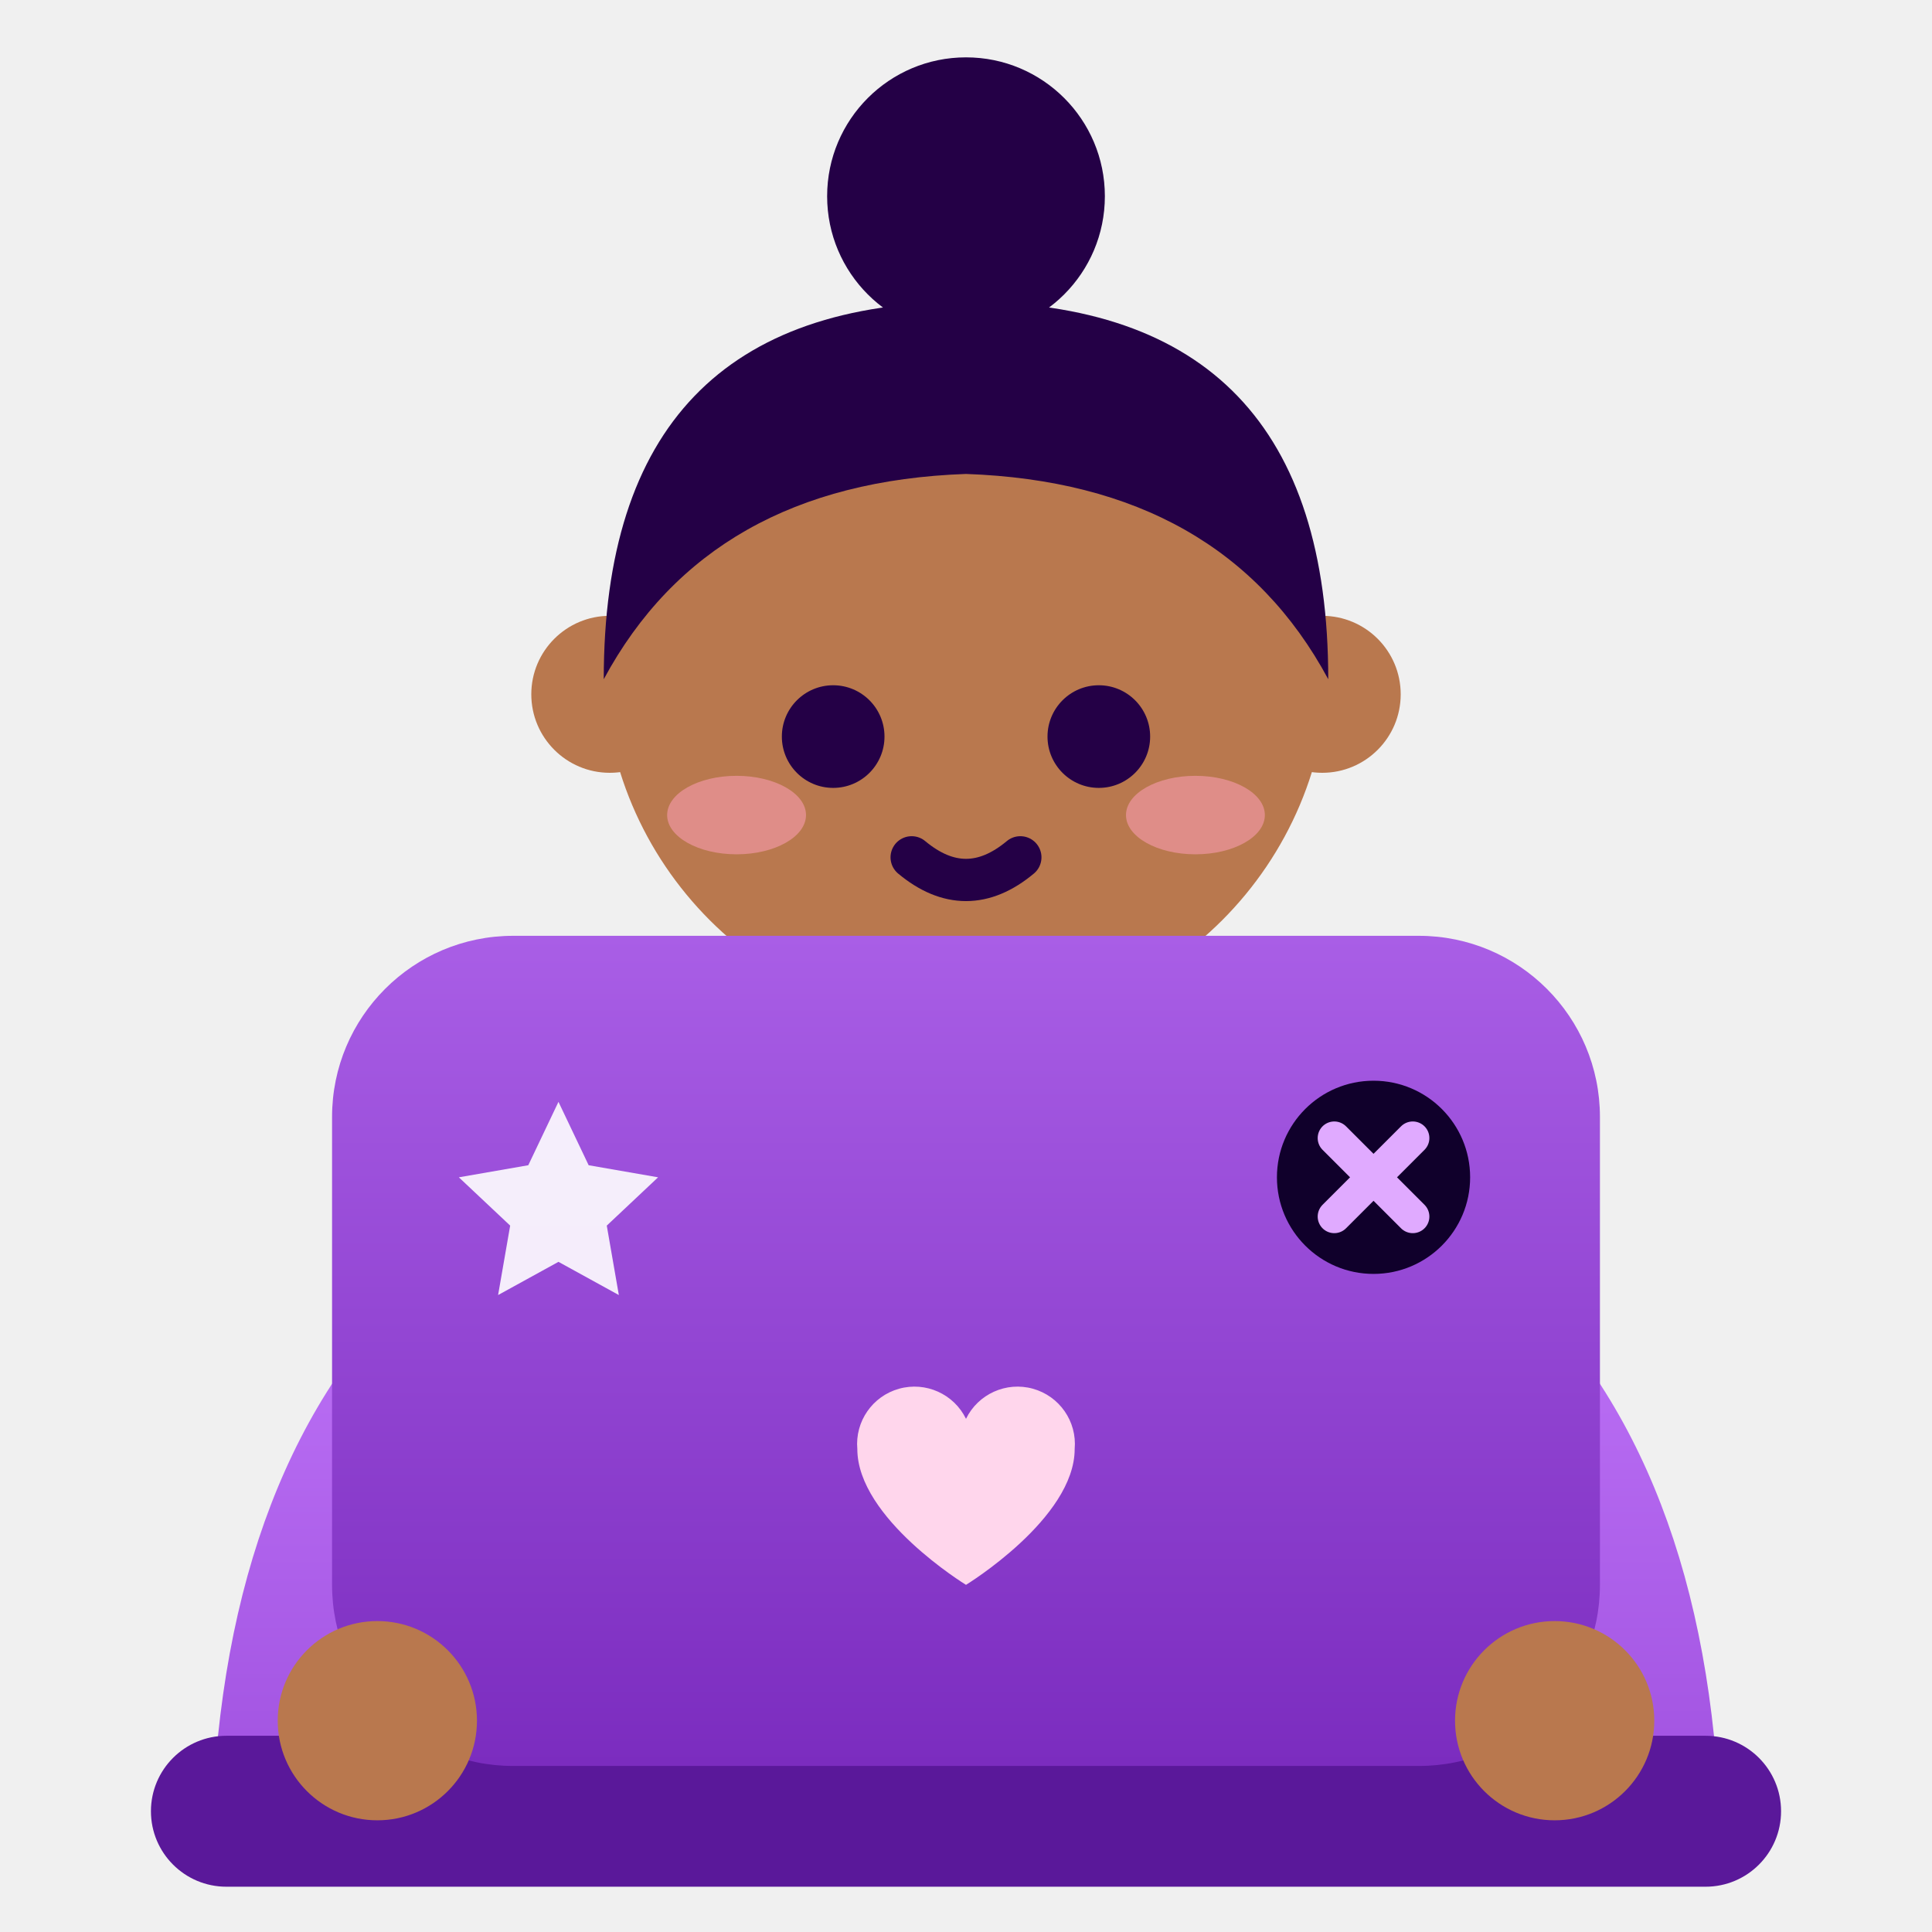
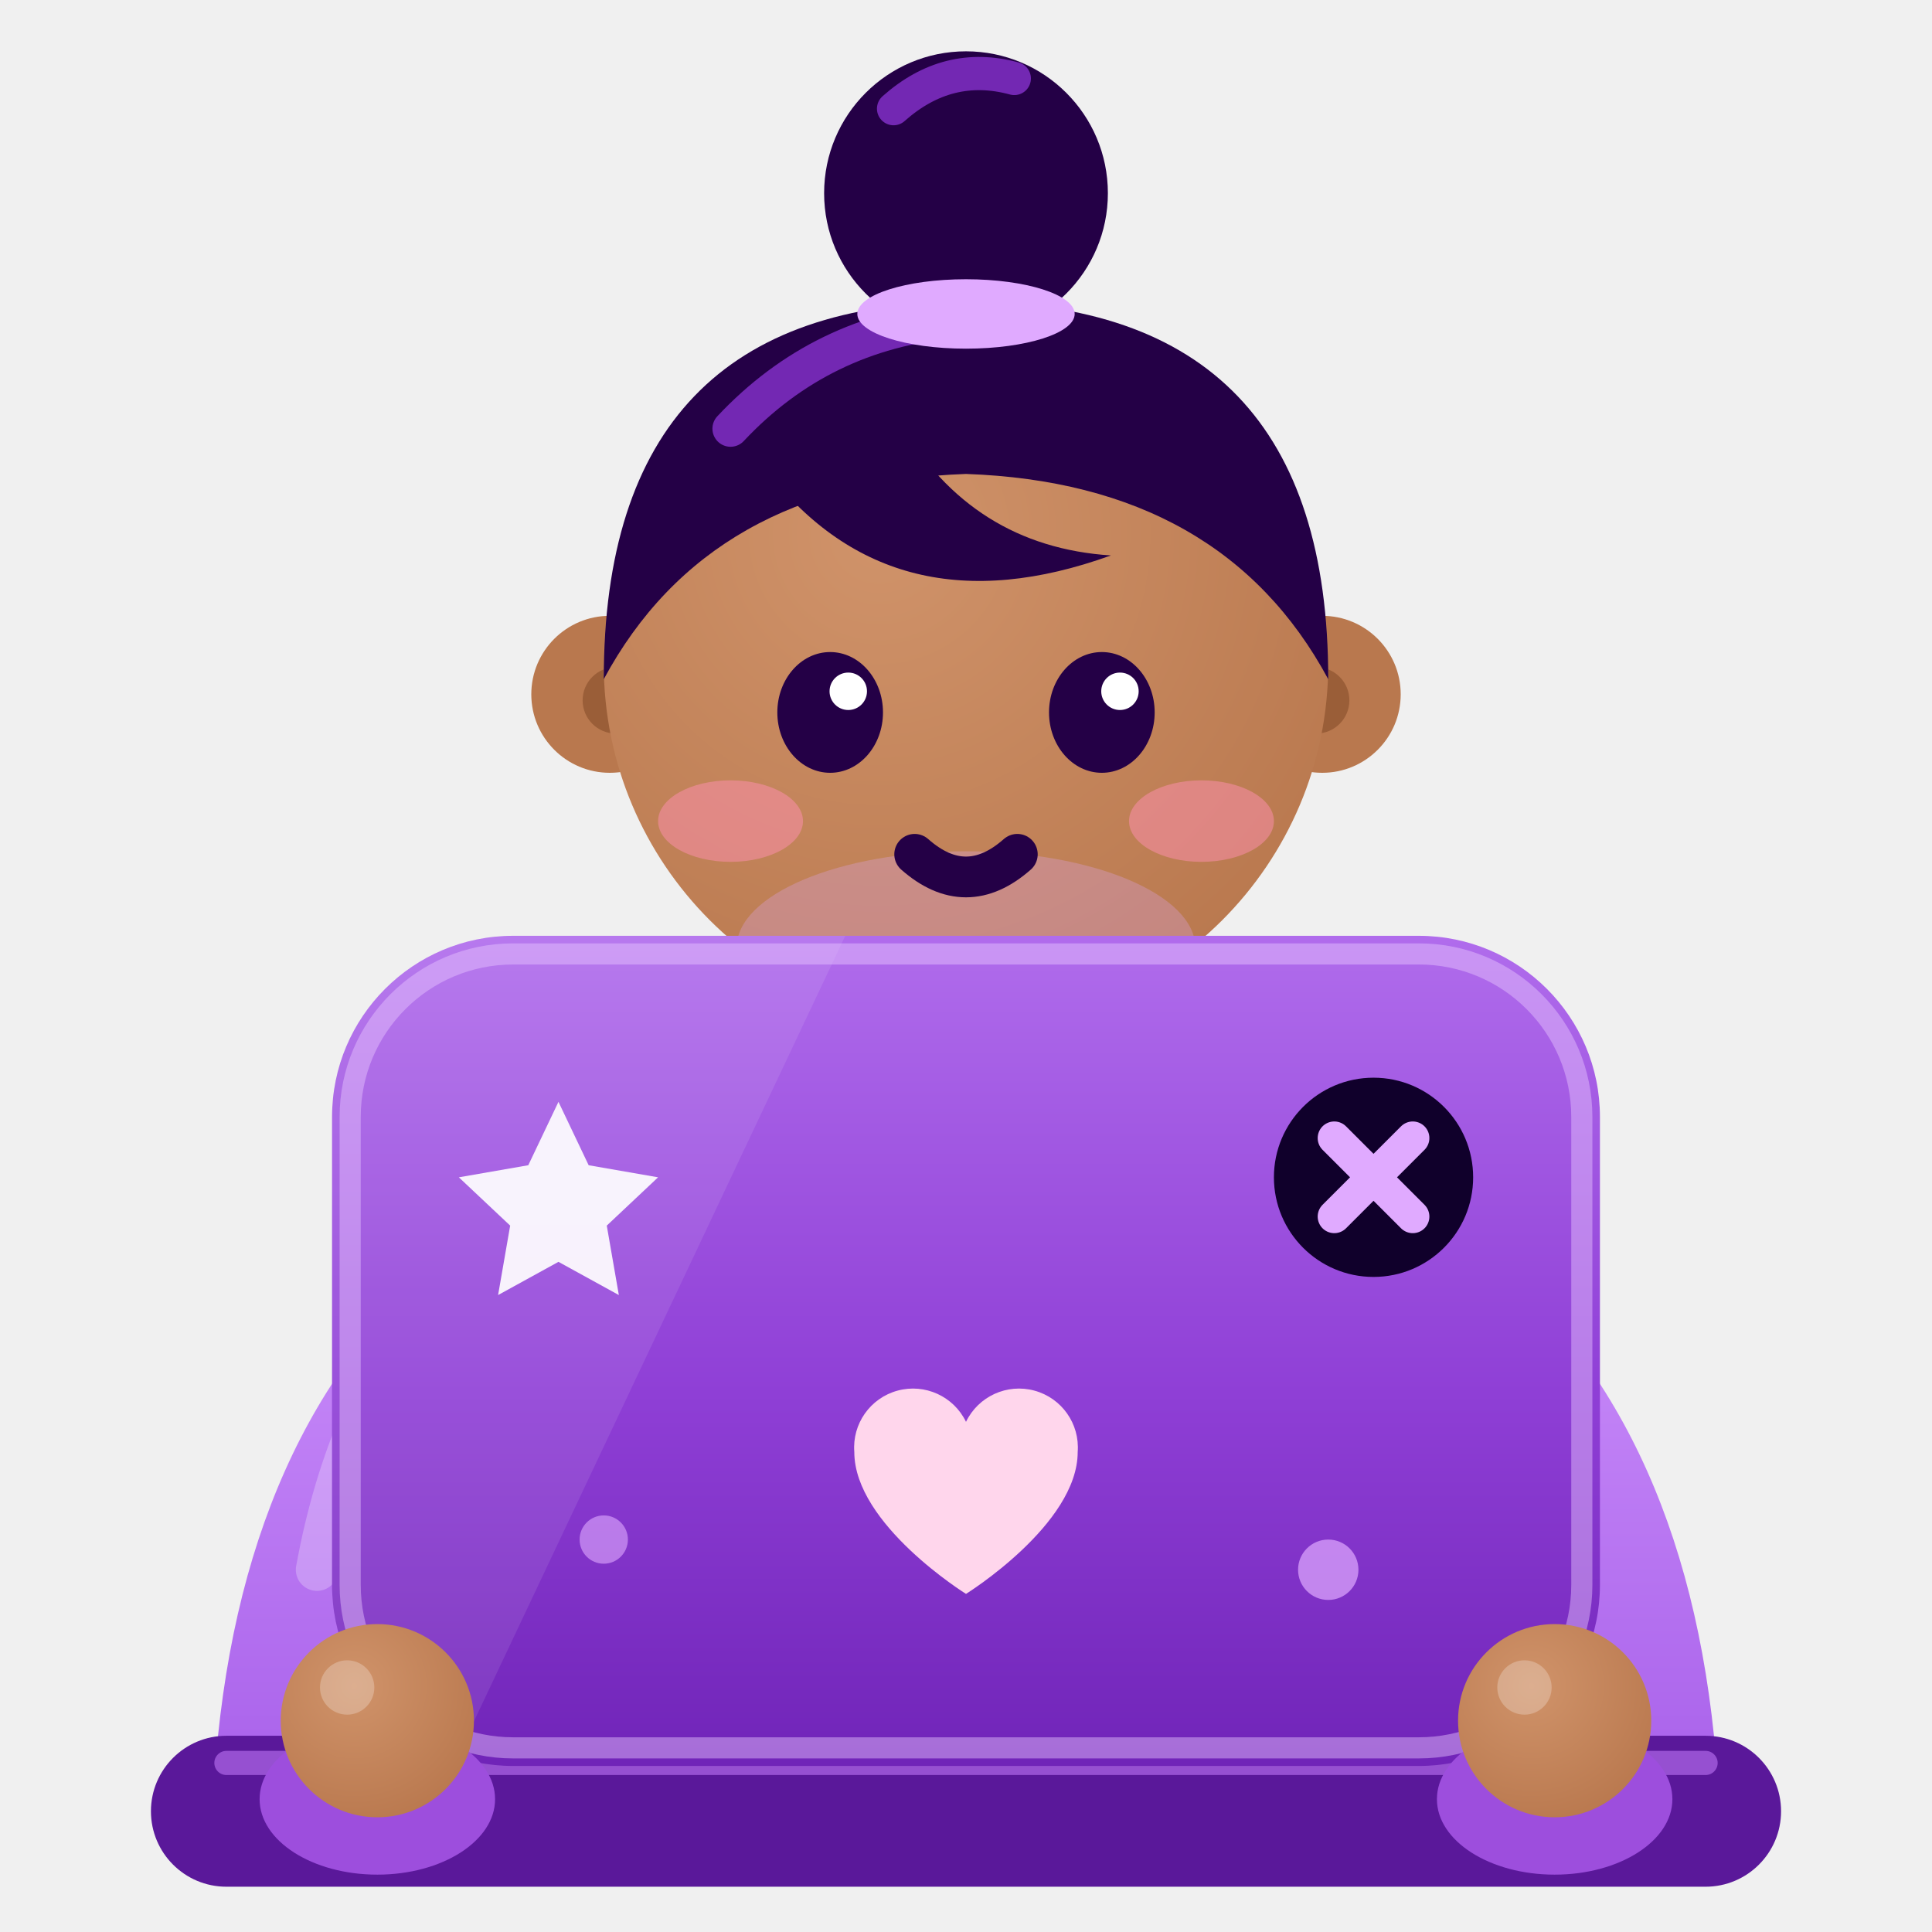
<svg xmlns="http://www.w3.org/2000/svg" viewBox="0 -8 64 64">
  <defs>
-     <linearGradient id="l" x1="0" y1="0" x2="0" y2="1">
-       <stop offset="0" stop-color="#a95ee6" />
-       <stop offset="1" stop-color="#7b2cbf" />
+     <linearGradient id="m-lid" x1="0" y1="0" x2="0" y2="1">
+       <stop offset="0" stop-color="#b06cec" />
+       <stop offset=".55" stop-color="#8f3fd6" />
+       <stop offset="1" stop-color="#7024b8" />
    </linearGradient>
-     <linearGradient id="h" x1="0" y1="0" x2="0" y2="1">
-       <stop offset="0" stop-color="#c77dff" />
-       <stop offset="1" stop-color="#9d4edd" />
+     <linearGradient id="m-hood" x1="0" y1="0" x2="0" y2="1">
+       <stop offset="0" stop-color="#d49bff" />
+       <stop offset="1" stop-color="#a45be8" />
    </linearGradient>
+     <radialGradient id="m-skin" cx=".38" cy=".32" r=".75">
+       <stop offset="0" stop-color="#d0936a" />
+       <stop offset="1" stop-color="#b9784e" />
+     </radialGradient>
+     <radialGradient id="m-shadow">
+       <stop offset="0" stop-color="#3c096c" stop-opacity=".28" />
+       <stop offset="1" stop-color="#3c096c" stop-opacity="0" />
+     </radialGradient>
+     <clipPath id="m-lidclip">
+       <rect x="11" y="23" width="42" height="27.5" rx="6" />
+     </clipPath>
  </defs>
-   <path d="M7 54q0-25 25-26 25 1 25 26z" fill="url(#h)" />
-   <circle cx="20.2" cy="15" r="2.6" fill="#b9784e" />
-   <circle cx="43.8" cy="15" r="2.6" fill="#b9784e" />
-   <circle cx="32" cy="14" r="12" fill="#b9784e" />
-   <path d="M20 14.5q0-12.5 12-12.5t12 12.5q-3.5-6.5-12-6.8-8.5.3-12 6.8z" fill="#240046" />
-   <circle cx="32" cy="-1.5" r="4.6" fill="#240046" />
-   <ellipse cx="24.4" cy="19" rx="2.3" ry="1.3" fill="#ff9fb8" opacity=".55" />
-   <ellipse cx="39.6" cy="19" rx="2.3" ry="1.3" fill="#ff9fb8" opacity=".55" />
-   <circle cx="27.6" cy="16.4" r="1.7" fill="#240046" />
-   <circle cx="36.4" cy="16.4" r="1.7" fill="#240046" />
-   <path d="M30.2 20.4q1.8 1.5 3.6 0" stroke="#240046" stroke-width="1.4" fill="none" stroke-linecap="round" />
-   <rect x="5" y="49.5" width="54" height="5" rx="2.5" fill="#5a189a" />
-   <rect x="11" y="23" width="42" height="27.5" rx="6" fill="url(#l)" />
-   <path d="M32 44.5s-3.6-2.2-3.6-4.5a1.9 1.9 0 0 1 3.6-1 1.9 1.9 0 0 1 3.6 1c0 2.3-3.6 4.5-3.6 4.5z" fill="#ffd6ec" />
-   <path d="M18.5 28.5l1 2.1 2.3.4-1.7 1.6.4 2.3-2-1.1-2 1.1.4-2.3-1.7-1.6 2.3-.4z" fill="#fff" opacity=".9" />
-   <g transform="translate(45.5 31)">
-     <circle r="3.2" fill="#10002b" />
-     <path d="M-1.3-1.3l2.6 2.6m0-2.6-2.6 2.6" stroke="#e0aaff" stroke-width="1.1" stroke-linecap="round" />
+   <g>
+     <path d="M7 54q0-25 25-26 25 1 25 26z" fill="url(#m-hood)" />
+     <path d="M10.5 44q2-11 12-14.5" stroke="#fff" stroke-width="1.4" opacity=".25" fill="none" stroke-linecap="round" />
+     <g>
+       <circle cx="20.2" cy="15" r="2.6" fill="#b9784e" />
+       <circle cx="43.8" cy="15" r="2.6" fill="#b9784e" />
+       <circle cx="20.4" cy="15.2" r="1.1" fill="#9a5e38" />
+       <circle cx="43.6" cy="15.2" r="1.1" fill="#9a5e38" />
+       <circle cx="32" cy="14" r="12" fill="url(#m-skin)" />
+       <ellipse cx="32" cy="23.4" rx="7.6" ry="3.2" fill="#e0aaff" opacity=".28" />
+       <circle cx="32" cy="-1.6" r="4.7" fill="#240046" />
+       <path d="M29.6-4.4q1.8-1.6 4-1" stroke="#7b2cbf" stroke-width="1.1" fill="none" stroke-linecap="round" opacity=".9" />
+       <path d="M20 14.5q0-12.5 12-12.5t12 12.5q-3.5-6.5-12-6.8-8.5.3-12 6.8z" fill="#240046" />
+       <path d="M25.4 7.6q4.2 5.4 11.4 2.8-4.6-.3-7-4.4z" fill="#240046" />
+       <path d="M24.2 6.2q3-3.2 7.4-3.6" stroke="#7b2cbf" stroke-width="1.2" fill="none" stroke-linecap="round" opacity=".9" />
+       <ellipse cx="32" cy="2.4" rx="3.6" ry="1.15" fill="#e0aaff" />
+       <ellipse cx="24.2" cy="19.2" rx="2.4" ry="1.35" fill="#ff8fb1" opacity=".5" />
+       <ellipse cx="39.8" cy="19.2" rx="2.4" ry="1.35" fill="#ff8fb1" opacity=".5" />
+       <g>
+         <ellipse cx="27.5" cy="15.6" rx="1.75" ry="2" fill="#240046" />
+         <ellipse cx="36.5" cy="15.6" rx="1.75" ry="2" fill="#240046" />
+         <circle cx="28.1" cy="14.9" r=".62" fill="#fff" />
+         <circle cx="37.1" cy="14.9" r=".62" fill="#fff" />
+       </g>
+       <path d="M30.3 20.3q1.7 1.5 3.4 0" stroke="#240046" stroke-width="1.35" fill="none" stroke-linecap="round" />
+     </g>
  </g>
-   <circle class="hand" cx="12.5" cy="49" r="3.3" fill="#b9784e" />
-   <circle class="hand r" cx="51.5" cy="49" r="3.3" fill="#b9784e" />
+   <g>
+     <rect x="5" y="49.5" width="54" height="5" rx="2.5" fill="#5a189a" />
+     <path d="M7.5 50.4h49" stroke="#c77dff" stroke-width=".8" opacity=".55" stroke-linecap="round" />
+     <g>
+       <rect x="11" y="23" width="42" height="27.5" rx="6" fill="url(#m-lid)" />
+       <g clip-path="url(#m-lidclip)">
+         <path d="M11 23h17L15 50.5h-4z" fill="#fff" opacity=".09" />
+       </g>
+       <rect x="11.6" y="23.6" width="40.8" height="26.3" rx="5.4" fill="none" stroke="#e9c8ff" stroke-width=".7" opacity=".45" />
+       <path d="M32 44.8s-3.7-2.3-3.7-4.7a1.95 1.95 0 0 1 3.7-1 1.95 1.95 0 0 1 3.7 1c0 2.4-3.7 4.7-3.7 4.7z" fill="#ffd6ec" />
+       <path d="M18.5 28.5l1 2.1 2.3.4-1.7 1.6.4 2.3-2-1.1-2 1.1.4-2.3-1.7-1.6 2.3-.4z" fill="#fff" opacity=".92" />
+       <g transform="translate(45.5 31)">
+         <circle r="3.3" fill="#10002b" />
+         <path d="M-1.3-1.3l2.6 2.6m0-2.6-2.6 2.6" stroke="#e0aaff" stroke-width="1.1" stroke-linecap="round" />
+       </g>
+       <circle cx="44" cy="44" r="1" fill="#e0aaff" opacity=".7" />
+       <circle cx="20" cy="43" r=".8" fill="#e0aaff" opacity=".6" />
+     </g>
+   </g>
+   <g>
+     <g class="hand l">
+       <ellipse cx="12.5" cy="51.6" rx="3.9" ry="2.5" fill="#9d4edd" />
+       <circle cx="12.5" cy="49" r="3.2" fill="url(#m-skin)" />
+       <circle cx="11.5" cy="47.9" r=".9" fill="#fff" opacity=".25" />
+     </g>
+     <g class="hand r">
+       <ellipse cx="51.5" cy="51.6" rx="3.9" ry="2.5" fill="#9d4edd" />
+       <circle cx="51.5" cy="49" r="3.2" fill="url(#m-skin)" />
+       <circle cx="50.5" cy="47.9" r=".9" fill="#fff" opacity=".25" />
+     </g>
+   </g>
</svg>
